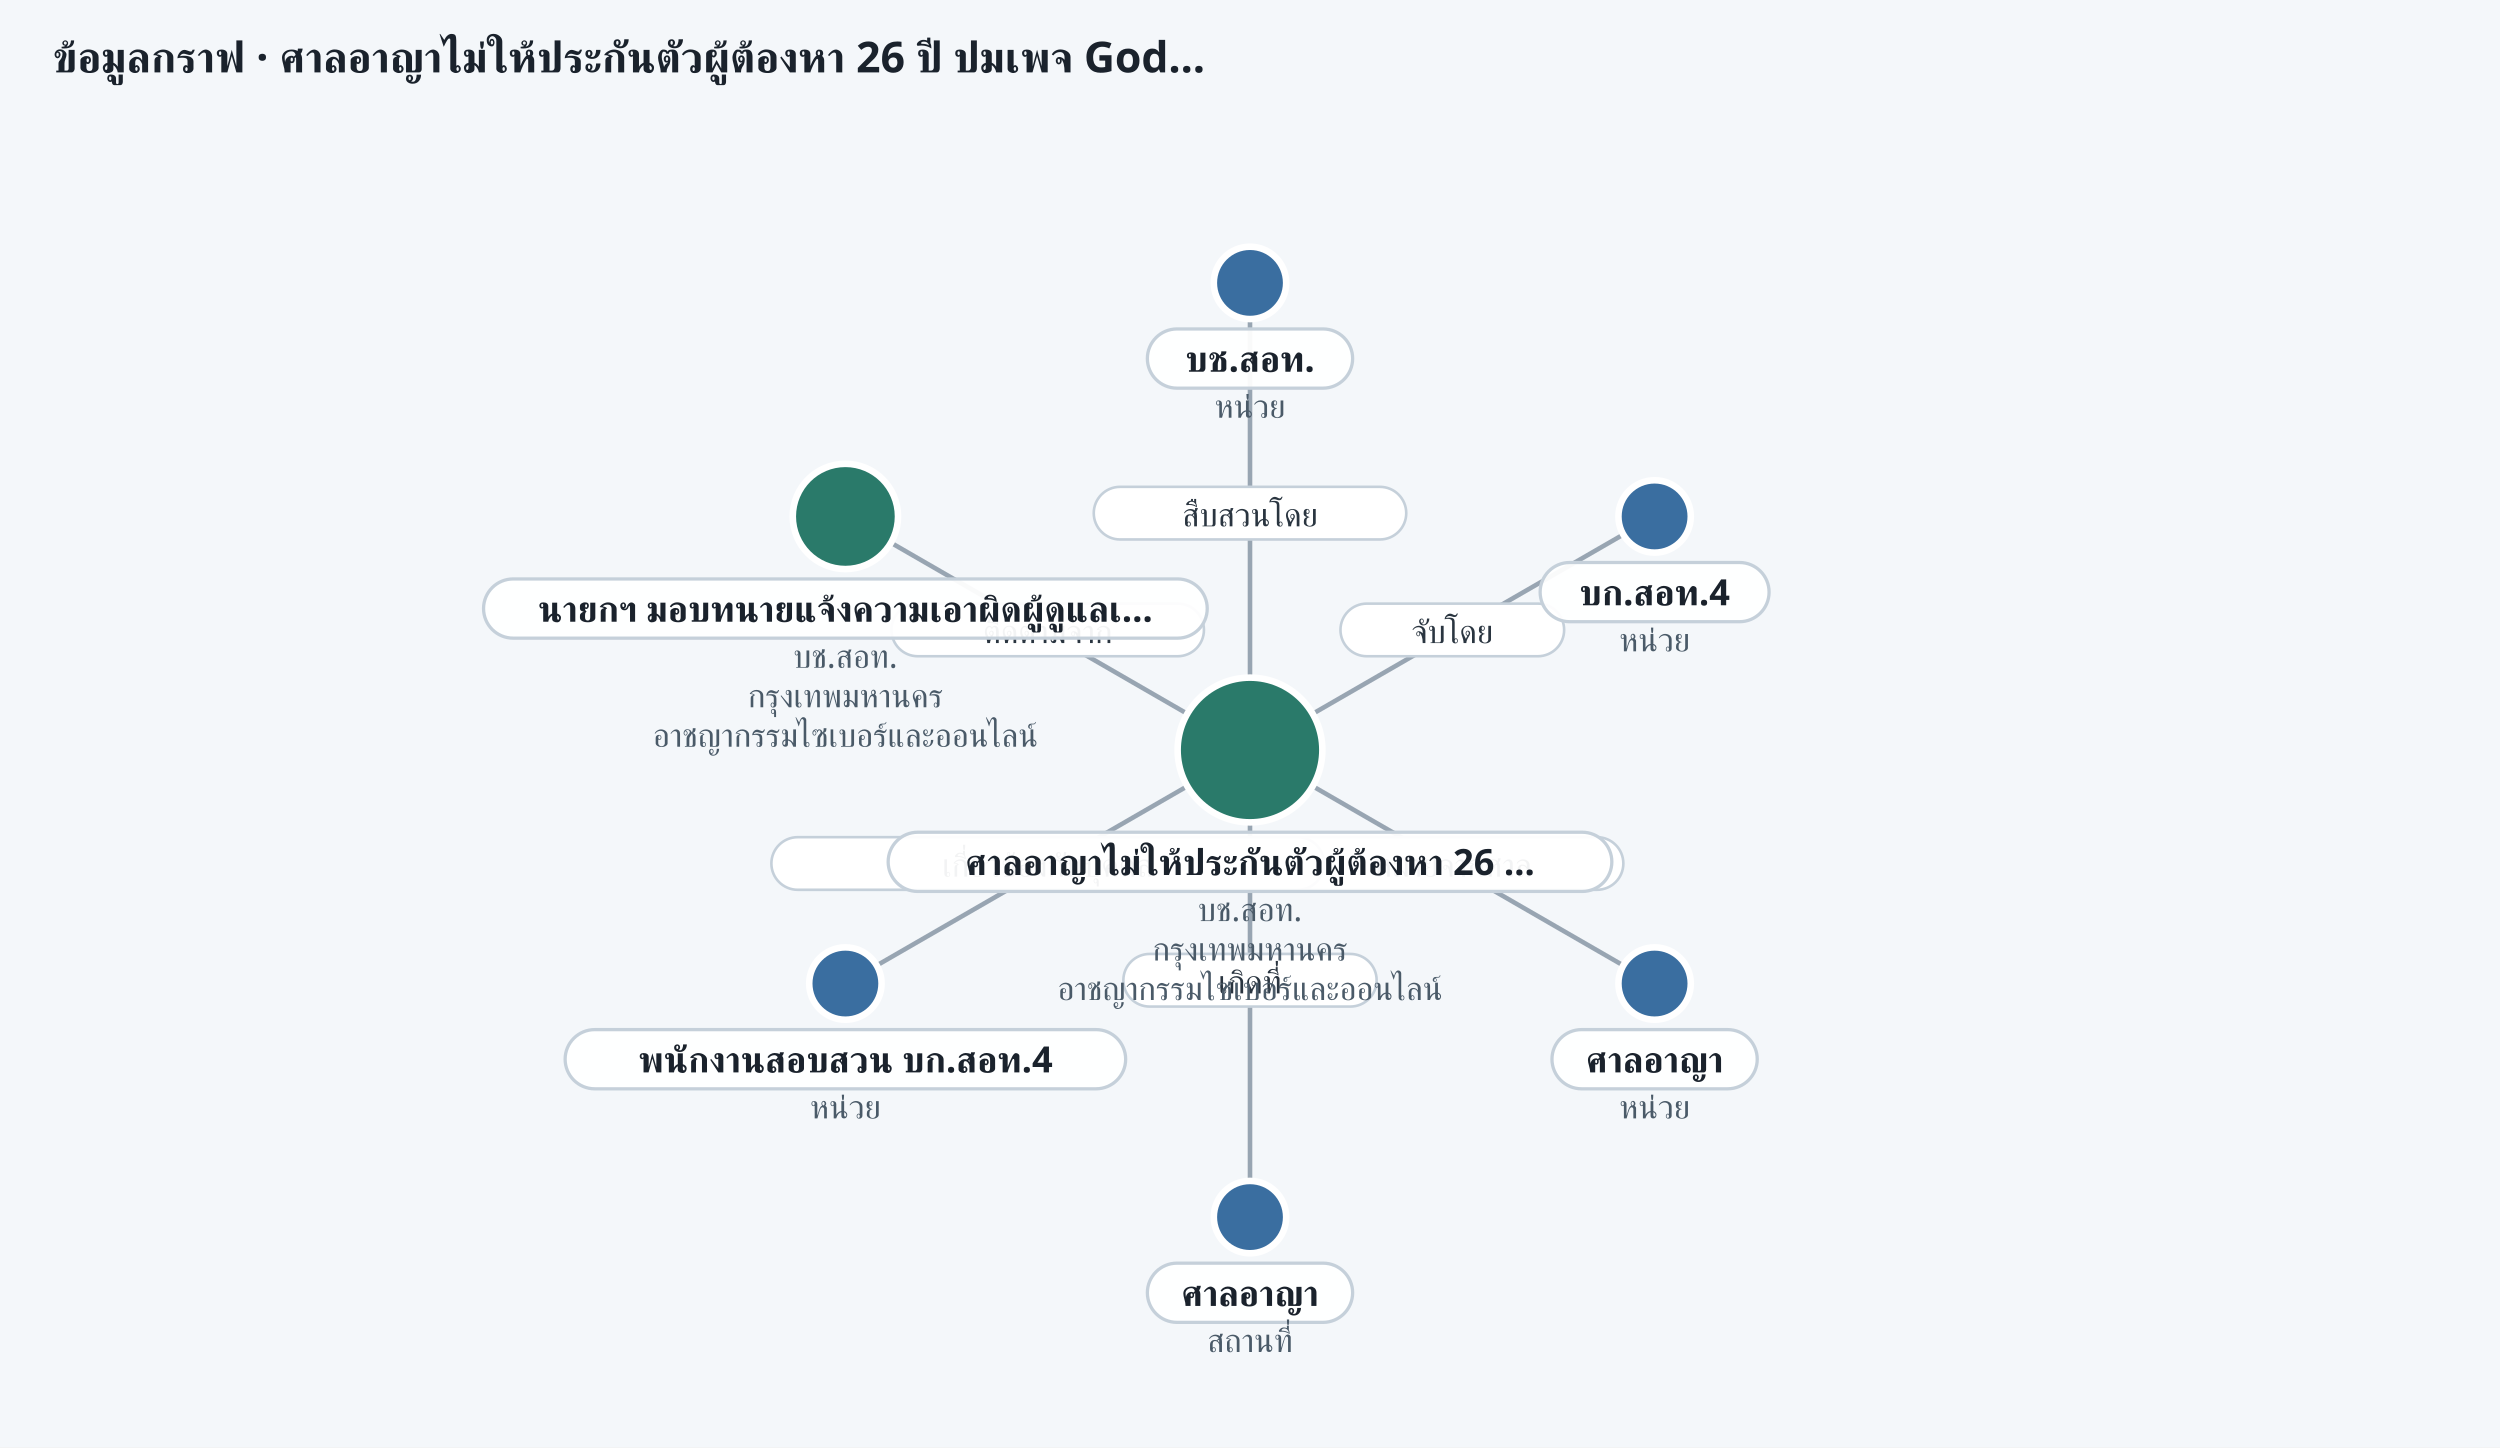
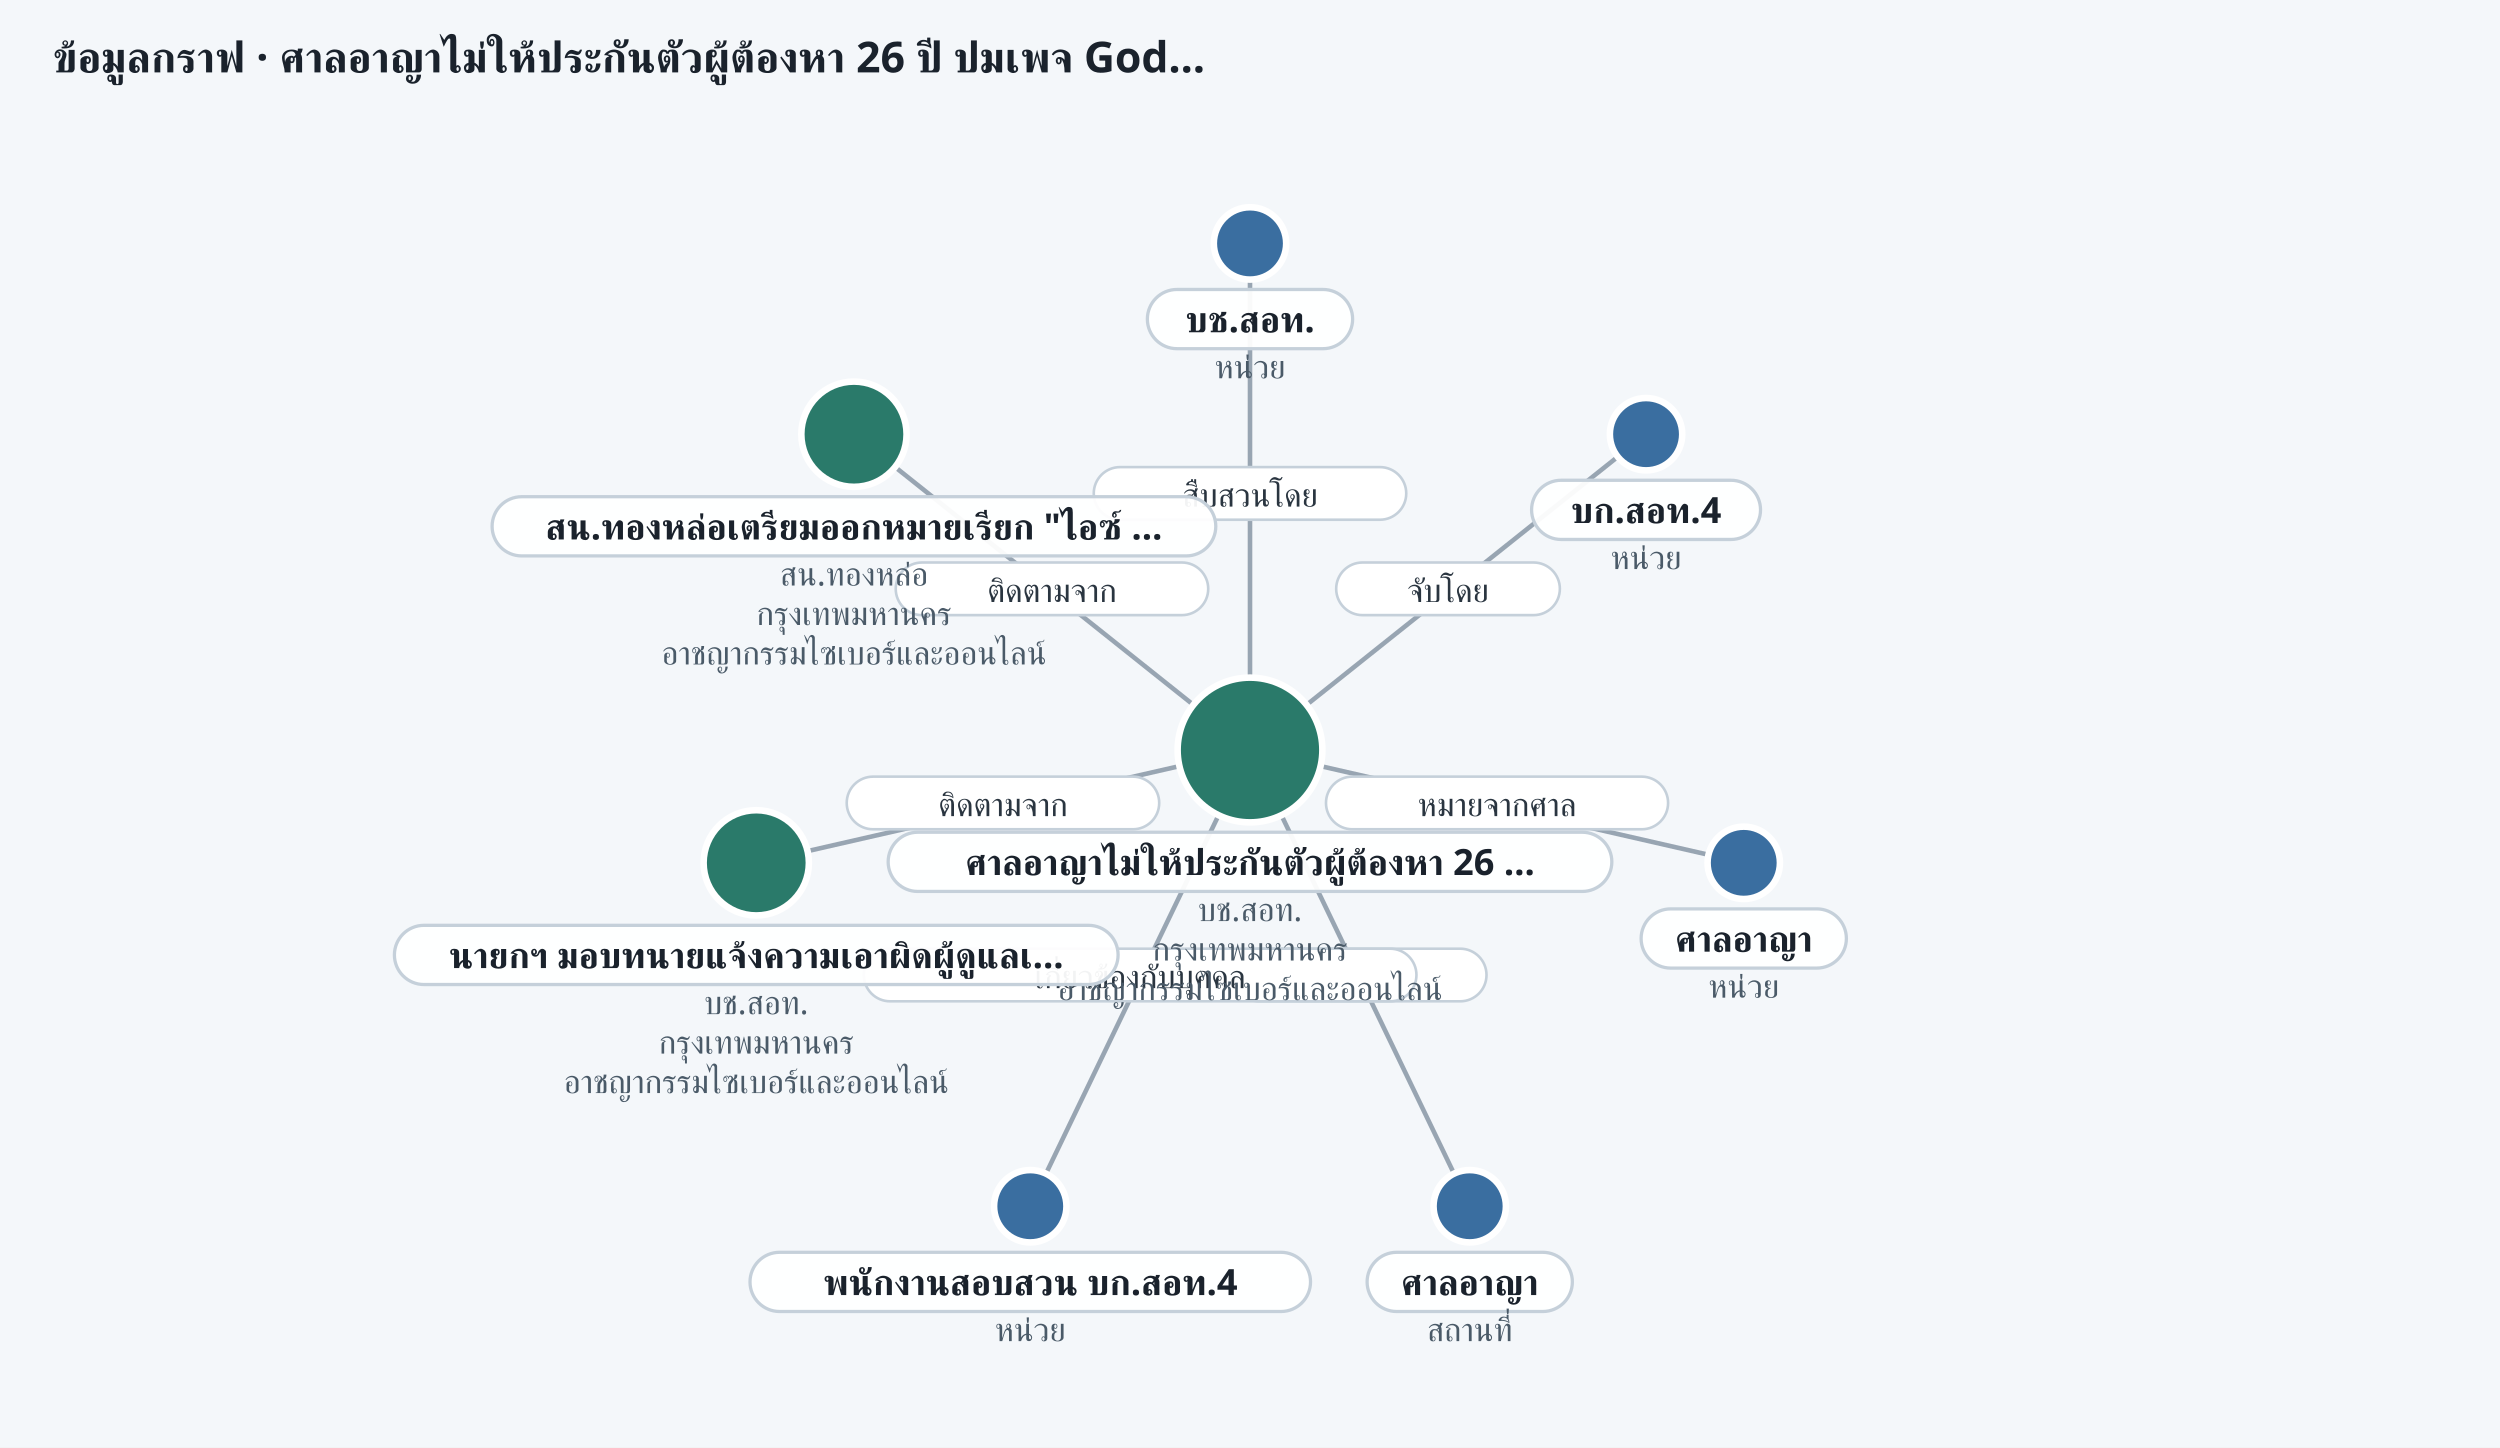
<svg xmlns="http://www.w3.org/2000/svg" width="760" height="440" viewBox="0 0 760 440" role="img" aria-label="ego graph 20261031-cyber-01">
  <rect width="100%" height="100%" fill="#f4f7fa" />
  <text x="16" y="22" font-size="13" font-weight="700" fill="#1a222c" font-family="Sarabun, Anuphan, sans-serif">ข้อมูลกราฟ · ศาลอาญาไม่ให้ประกันตัวผู้ต้องหา 26 ปี ปมเพจ God…</text>
-   <line x1="380.0" y1="228.0" x2="380.0" y2="86.0" stroke="#7a8a9a" stroke-width="1.4" opacity="0.75" />
-   <rect x="332.5" y="148.0" width="95.0" height="16" rx="8" fill="#fff" stroke="#c5d0da" stroke-width="0.8" />
-   <text x="380.0" y="160.0" text-anchor="middle" font-size="10" fill="#2a3540" font-family="Sarabun, Anuphan, sans-serif">สืบสวนโดย</text>
-   <line x1="380.0" y1="228.0" x2="503.0" y2="157.0" stroke="#7a8a9a" stroke-width="1.4" opacity="0.75" />
-   <rect x="407.5" y="183.5" width="68.0" height="16" rx="8" fill="#fff" stroke="#c5d0da" stroke-width="0.8" />
-   <text x="441.5" y="195.5" text-anchor="middle" font-size="10" fill="#2a3540" font-family="Sarabun, Anuphan, sans-serif">จับโดย</text>
-   <line x1="380.0" y1="228.0" x2="503.0" y2="299.0" stroke="#7a8a9a" stroke-width="1.4" opacity="0.75" />
-   <rect x="389.5" y="254.5" width="104.0" height="16" rx="8" fill="#fff" stroke="#c5d0da" stroke-width="0.8" />
-   <text x="441.5" y="266.5" text-anchor="middle" font-size="10" fill="#2a3540" font-family="Sarabun, Anuphan, sans-serif">หมายจากศาล</text>
-   <line x1="380.0" y1="228.0" x2="380.0" y2="370.0" stroke="#7a8a9a" stroke-width="1.4" opacity="0.75" />
-   <rect x="341.5" y="290.0" width="77.0" height="16" rx="8" fill="#fff" stroke="#c5d0da" stroke-width="0.8" />
-   <text x="380.0" y="302.0" text-anchor="middle" font-size="10" fill="#2a3540" font-family="Sarabun, Anuphan, sans-serif">เกิดที่</text>
-   <line x1="380.0" y1="228.0" x2="257.0" y2="299.0" stroke="#7a8a9a" stroke-width="1.4" opacity="0.75" />
-   <rect x="234.5" y="254.5" width="168.0" height="16" rx="8" fill="#fff" stroke="#c5d0da" stroke-width="0.8" />
-   <text x="318.5" y="266.5" text-anchor="middle" font-size="10" fill="#2a3540" font-family="Sarabun, Anuphan, sans-serif">เกี่ยวข้องกับบุคคล</text>
-   <line x1="380.0" y1="228.0" x2="257.0" y2="157.0" stroke="#7a8a9a" stroke-width="1.4" opacity="0.75" />
-   <rect x="271.0" y="183.5" width="95.0" height="16" rx="8" fill="#fff" stroke="#c5d0da" stroke-width="0.8" />
-   <text x="318.5" y="195.5" text-anchor="middle" font-size="10" fill="#2a3540" font-family="Sarabun, Anuphan, sans-serif">ติดตามจาก</text>
+   <line x1="380.0" y1="228.0" x2="380.0" y2="74.0" stroke="#7a8a9a" stroke-width="1.4" opacity="0.75" />
+   <rect x="332.5" y="142.0" width="95.0" height="16" rx="8" fill="#fff" stroke="#c5d0da" stroke-width="0.8" />
+   <text x="380.0" y="154.0" text-anchor="middle" font-size="10" fill="#2a3540" font-family="Sarabun, Anuphan, sans-serif">สืบสวนโดย</text>
+   <line x1="380.0" y1="228.0" x2="500.4" y2="132.0" stroke="#7a8a9a" stroke-width="1.4" opacity="0.75" />
+   <rect x="406.2" y="171.0" width="68.0" height="16" rx="8" fill="#fff" stroke="#c5d0da" stroke-width="0.8" />
+   <text x="440.2" y="183.0" text-anchor="middle" font-size="10" fill="#2a3540" font-family="Sarabun, Anuphan, sans-serif">จับโดย</text>
+   <line x1="380.0" y1="228.0" x2="530.1" y2="262.3" stroke="#7a8a9a" stroke-width="1.4" opacity="0.75" />
+   <rect x="403.1" y="236.1" width="104.0" height="16" rx="8" fill="#fff" stroke="#c5d0da" stroke-width="0.8" />
+   <text x="455.1" y="248.1" text-anchor="middle" font-size="10" fill="#2a3540" font-family="Sarabun, Anuphan, sans-serif">หมายจากศาล</text>
+   <line x1="380.0" y1="228.0" x2="446.8" y2="366.7" stroke="#7a8a9a" stroke-width="1.4" opacity="0.75" />
+   <rect x="374.9" y="288.4" width="77.0" height="16" rx="8" fill="#fff" stroke="#c5d0da" stroke-width="0.8" />
+   <text x="413.4" y="300.4" text-anchor="middle" font-size="10" fill="#2a3540" font-family="Sarabun, Anuphan, sans-serif">เกิดที่</text>
+   <line x1="380.0" y1="228.0" x2="313.2" y2="366.7" stroke="#7a8a9a" stroke-width="1.4" opacity="0.75" />
+   <rect x="262.6" y="288.4" width="168.0" height="16" rx="8" fill="#fff" stroke="#c5d0da" stroke-width="0.8" />
+   <text x="346.6" y="300.4" text-anchor="middle" font-size="10" fill="#2a3540" font-family="Sarabun, Anuphan, sans-serif">เกี่ยวข้องกับบุคคล</text>
+   <line x1="380.0" y1="228.0" x2="229.9" y2="262.3" stroke="#7a8a9a" stroke-width="1.4" opacity="0.75" />
+   <rect x="257.4" y="236.1" width="95.0" height="16" rx="8" fill="#fff" stroke="#c5d0da" stroke-width="0.8" />
+   <text x="304.9" y="248.1" text-anchor="middle" font-size="10" fill="#2a3540" font-family="Sarabun, Anuphan, sans-serif">ติดตามจาก</text>
+   <line x1="259.6" y1="132.0" x2="380.0" y2="228.0" stroke="#7a8a9a" stroke-width="1.4" opacity="0.75" />
+   <rect x="272.3" y="171.0" width="95.0" height="16" rx="8" fill="#fff" stroke="#c5d0da" stroke-width="0.8" />
+   <text x="319.8" y="183.0" text-anchor="middle" font-size="10" fill="#2a3540" font-family="Sarabun, Anuphan, sans-serif">ติดตามจาก</text>
  <circle cx="380.0" cy="228.0" r="22" fill="#2a7a6a" stroke="#fff" stroke-width="2" />
  <rect x="270.0" y="253.0" width="220.0" height="18" rx="9" fill="rgba(255,255,255,0.94)" stroke="#c5d0da" />
  <text x="380.0" y="266.0" text-anchor="middle" font-size="11" font-weight="600" fill="#1a222c" font-family="Sarabun, Anuphan, sans-serif">ศาลอาญาไม่ให้ประกันตัวผู้ต้องหา 26 …</text>
  <text x="380.0" y="280.0" text-anchor="middle" font-size="10" fill="#4a5a68" font-family="Sarabun, Anuphan, sans-serif">บช.สอท.</text>
  <text x="380.0" y="292.0" text-anchor="middle" font-size="10" fill="#4a5a68" font-family="Sarabun, Anuphan, sans-serif">กรุงเทพมหานคร</text>
  <text x="380.0" y="304.0" text-anchor="middle" font-size="10" fill="#4a5a68" font-family="Sarabun, Anuphan, sans-serif">อาชญากรรมไซเบอร์และออนไลน์</text>
-   <circle cx="380.0" cy="86.0" r="11" fill="#3a6ea0" stroke="#fff" stroke-width="2" />
-   <rect x="348.8" y="100.0" width="62.4" height="18" rx="9" fill="rgba(255,255,255,0.94)" stroke="#c5d0da" />
-   <text x="380.0" y="113.0" text-anchor="middle" font-size="11" font-weight="600" fill="#1a222c" font-family="Sarabun, Anuphan, sans-serif">บช.สอท.</text>
-   <text x="380.0" y="127.0" text-anchor="middle" font-size="10" fill="#4a5a68" font-family="Sarabun, Anuphan, sans-serif">หน่วย</text>
-   <circle cx="503.0" cy="157.0" r="11" fill="#3a6ea0" stroke="#fff" stroke-width="2" />
-   <rect x="468.2" y="171.0" width="69.6" height="18" rx="9" fill="rgba(255,255,255,0.94)" stroke="#c5d0da" />
-   <text x="503.0" y="184.0" text-anchor="middle" font-size="11" font-weight="600" fill="#1a222c" font-family="Sarabun, Anuphan, sans-serif">บก.สอท.4</text>
-   <text x="503.0" y="198.0" text-anchor="middle" font-size="10" fill="#4a5a68" font-family="Sarabun, Anuphan, sans-serif">หน่วย</text>
-   <circle cx="503.0" cy="299.0" r="11" fill="#3a6ea0" stroke="#fff" stroke-width="2" />
-   <rect x="471.8" y="313.0" width="62.4" height="18" rx="9" fill="rgba(255,255,255,0.94)" stroke="#c5d0da" />
-   <text x="503.0" y="326.0" text-anchor="middle" font-size="11" font-weight="600" fill="#1a222c" font-family="Sarabun, Anuphan, sans-serif">ศาลอาญา</text>
-   <text x="503.0" y="340.0" text-anchor="middle" font-size="10" fill="#4a5a68" font-family="Sarabun, Anuphan, sans-serif">หน่วย</text>
-   <circle cx="380.0" cy="370.0" r="11" fill="#3a6ea0" stroke="#fff" stroke-width="2" />
-   <rect x="348.8" y="384.0" width="62.4" height="18" rx="9" fill="rgba(255,255,255,0.94)" stroke="#c5d0da" />
-   <text x="380.0" y="397.0" text-anchor="middle" font-size="11" font-weight="600" fill="#1a222c" font-family="Sarabun, Anuphan, sans-serif">ศาลอาญา</text>
-   <text x="380.0" y="411.0" text-anchor="middle" font-size="10" fill="#4a5a68" font-family="Sarabun, Anuphan, sans-serif">สถานที่</text>
-   <circle cx="257.0" cy="299.0" r="11" fill="#3a6ea0" stroke="#fff" stroke-width="2" />
-   <rect x="171.8" y="313.0" width="170.4" height="18" rx="9" fill="rgba(255,255,255,0.94)" stroke="#c5d0da" />
-   <text x="257.0" y="326.0" text-anchor="middle" font-size="11" font-weight="600" fill="#1a222c" font-family="Sarabun, Anuphan, sans-serif">พนักงานสอบสวน บก.สอท.4</text>
-   <text x="257.0" y="340.0" text-anchor="middle" font-size="10" fill="#4a5a68" font-family="Sarabun, Anuphan, sans-serif">หน่วย</text>
-   <circle cx="257.0" cy="157.0" r="16" fill="#2a7a6a" stroke="#fff" stroke-width="2" />
-   <rect x="147.0" y="176.0" width="220.0" height="18" rx="9" fill="rgba(255,255,255,0.94)" stroke="#c5d0da" />
-   <text x="257.0" y="189.0" text-anchor="middle" font-size="11" font-weight="600" fill="#1a222c" font-family="Sarabun, Anuphan, sans-serif">นายกฯ มอบทนายแจ้งความเอาผิดผู้ดูแลเ…</text>
-   <text x="257.0" y="203.0" text-anchor="middle" font-size="10" fill="#4a5a68" font-family="Sarabun, Anuphan, sans-serif">บช.สอท.</text>
-   <text x="257.0" y="215.0" text-anchor="middle" font-size="10" fill="#4a5a68" font-family="Sarabun, Anuphan, sans-serif">กรุงเทพมหานคร</text>
-   <text x="257.0" y="227.0" text-anchor="middle" font-size="10" fill="#4a5a68" font-family="Sarabun, Anuphan, sans-serif">อาชญากรรมไซเบอร์และออนไลน์</text>
+   <circle cx="380.0" cy="74.0" r="11" fill="#3a6ea0" stroke="#fff" stroke-width="2" />
+   <rect x="348.8" y="88.0" width="62.4" height="18" rx="9" fill="rgba(255,255,255,0.94)" stroke="#c5d0da" />
+   <text x="380.0" y="101.0" text-anchor="middle" font-size="11" font-weight="600" fill="#1a222c" font-family="Sarabun, Anuphan, sans-serif">บช.สอท.</text>
+   <text x="380.0" y="115.0" text-anchor="middle" font-size="10" fill="#4a5a68" font-family="Sarabun, Anuphan, sans-serif">หน่วย</text>
+   <circle cx="500.4" cy="132.0" r="11" fill="#3a6ea0" stroke="#fff" stroke-width="2" />
+   <rect x="465.6" y="146.0" width="69.6" height="18" rx="9" fill="rgba(255,255,255,0.94)" stroke="#c5d0da" />
+   <text x="500.4" y="159.0" text-anchor="middle" font-size="11" font-weight="600" fill="#1a222c" font-family="Sarabun, Anuphan, sans-serif">บก.สอท.4</text>
+   <text x="500.4" y="173.0" text-anchor="middle" font-size="10" fill="#4a5a68" font-family="Sarabun, Anuphan, sans-serif">หน่วย</text>
+   <circle cx="530.1" cy="262.3" r="11" fill="#3a6ea0" stroke="#fff" stroke-width="2" />
+   <rect x="498.9" y="276.3" width="62.4" height="18" rx="9" fill="rgba(255,255,255,0.94)" stroke="#c5d0da" />
+   <text x="530.1" y="289.3" text-anchor="middle" font-size="11" font-weight="600" fill="#1a222c" font-family="Sarabun, Anuphan, sans-serif">ศาลอาญา</text>
+   <text x="530.1" y="303.3" text-anchor="middle" font-size="10" fill="#4a5a68" font-family="Sarabun, Anuphan, sans-serif">หน่วย</text>
+   <circle cx="446.8" cy="366.7" r="11" fill="#3a6ea0" stroke="#fff" stroke-width="2" />
+   <rect x="415.6" y="380.7" width="62.4" height="18" rx="9" fill="rgba(255,255,255,0.94)" stroke="#c5d0da" />
+   <text x="446.8" y="393.7" text-anchor="middle" font-size="11" font-weight="600" fill="#1a222c" font-family="Sarabun, Anuphan, sans-serif">ศาลอาญา</text>
+   <text x="446.8" y="407.7" text-anchor="middle" font-size="10" fill="#4a5a68" font-family="Sarabun, Anuphan, sans-serif">สถานที่</text>
+   <circle cx="313.2" cy="366.7" r="11" fill="#3a6ea0" stroke="#fff" stroke-width="2" />
+   <rect x="228.0" y="380.7" width="170.4" height="18" rx="9" fill="rgba(255,255,255,0.94)" stroke="#c5d0da" />
+   <text x="313.2" y="393.7" text-anchor="middle" font-size="11" font-weight="600" fill="#1a222c" font-family="Sarabun, Anuphan, sans-serif">พนักงานสอบสวน บก.สอท.4</text>
+   <text x="313.2" y="407.7" text-anchor="middle" font-size="10" fill="#4a5a68" font-family="Sarabun, Anuphan, sans-serif">หน่วย</text>
+   <circle cx="229.9" cy="262.3" r="16" fill="#2a7a6a" stroke="#fff" stroke-width="2" />
+   <rect x="119.9" y="281.3" width="220.0" height="18" rx="9" fill="rgba(255,255,255,0.94)" stroke="#c5d0da" />
+   <text x="229.9" y="294.3" text-anchor="middle" font-size="11" font-weight="600" fill="#1a222c" font-family="Sarabun, Anuphan, sans-serif">นายกฯ มอบทนายแจ้งความเอาผิดผู้ดูแลเ…</text>
+   <text x="229.9" y="308.3" text-anchor="middle" font-size="10" fill="#4a5a68" font-family="Sarabun, Anuphan, sans-serif">บช.สอท.</text>
+   <text x="229.9" y="320.3" text-anchor="middle" font-size="10" fill="#4a5a68" font-family="Sarabun, Anuphan, sans-serif">กรุงเทพมหานคร</text>
+   <text x="229.9" y="332.3" text-anchor="middle" font-size="10" fill="#4a5a68" font-family="Sarabun, Anuphan, sans-serif">อาชญากรรมไซเบอร์และออนไลน์</text>
+   <circle cx="259.6" cy="132.0" r="16" fill="#2a7a6a" stroke="#fff" stroke-width="2" />
+   <rect x="149.6" y="151.0" width="220.0" height="18" rx="9" fill="rgba(255,255,255,0.94)" stroke="#c5d0da" />
+   <text x="259.6" y="164.0" text-anchor="middle" font-size="11" font-weight="600" fill="#1a222c" font-family="Sarabun, Anuphan, sans-serif">สน.ทองหล่อเตรียมออกหมายเรียก "ไอซ์ …</text>
+   <text x="259.6" y="178.0" text-anchor="middle" font-size="10" fill="#4a5a68" font-family="Sarabun, Anuphan, sans-serif">สน.ทองหล่อ</text>
+   <text x="259.6" y="190.0" text-anchor="middle" font-size="10" fill="#4a5a68" font-family="Sarabun, Anuphan, sans-serif">กรุงเทพมหานคร</text>
+   <text x="259.6" y="202.0" text-anchor="middle" font-size="10" fill="#4a5a68" font-family="Sarabun, Anuphan, sans-serif">อาชญากรรมไซเบอร์และออนไลน์</text>
</svg>
